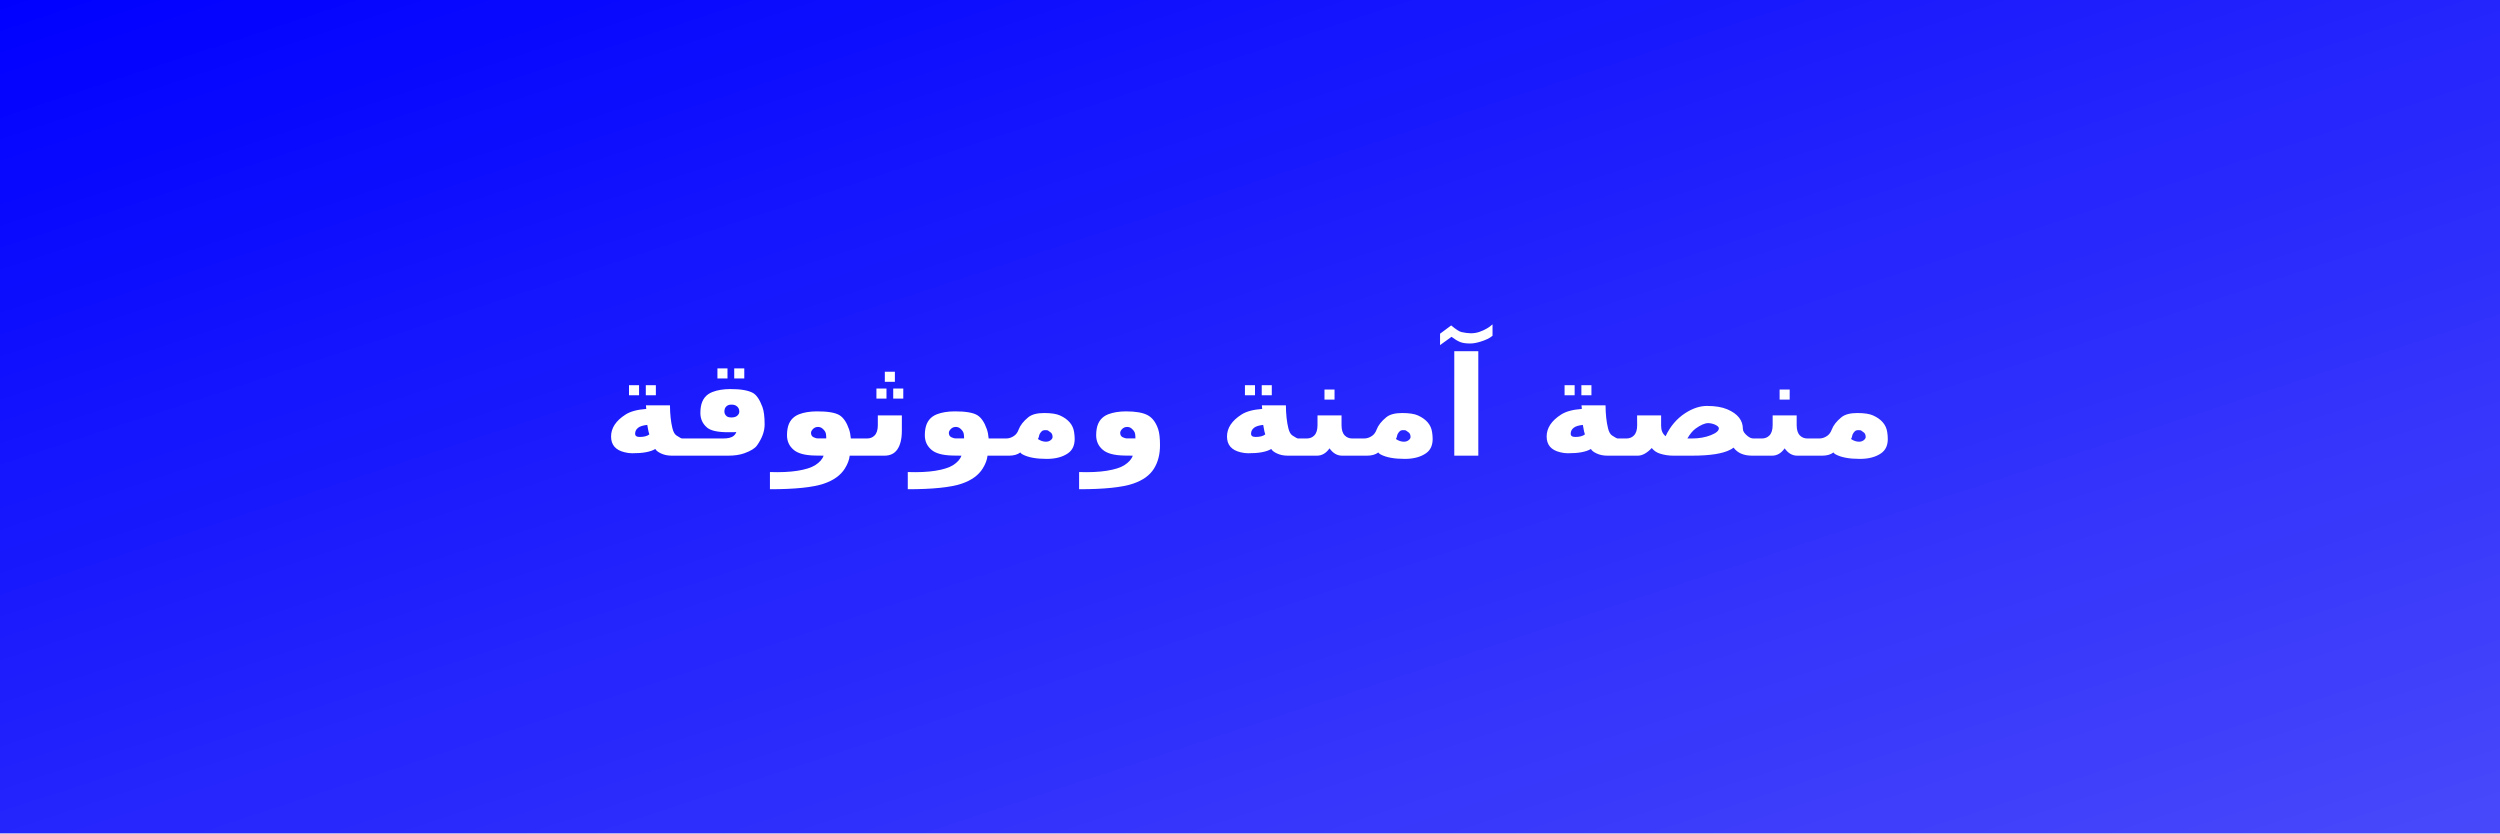
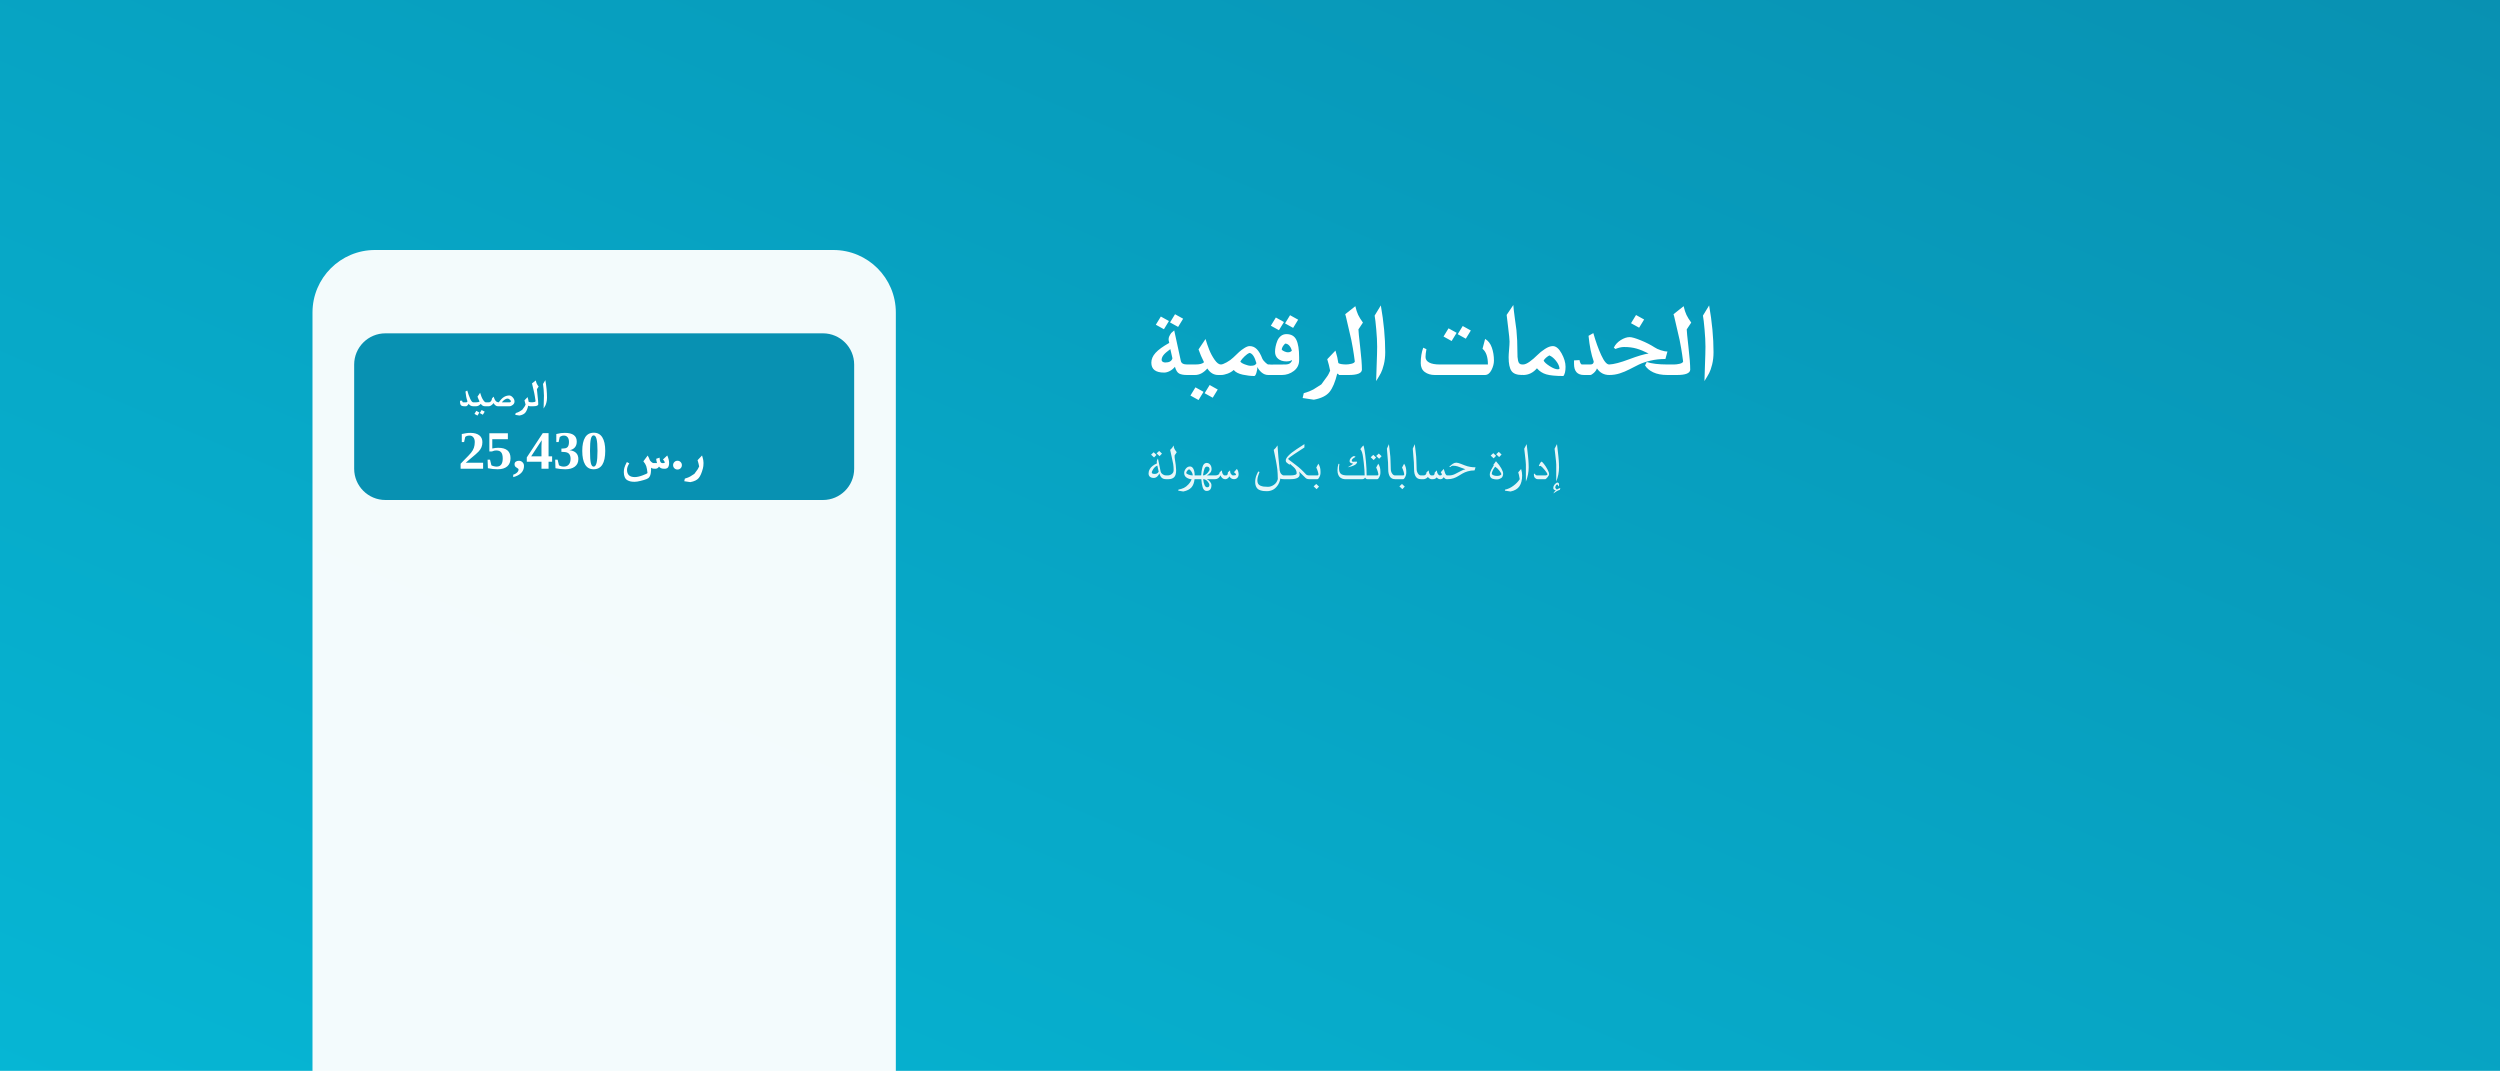
- <svg xmlns="http://www.w3.org/2000/svg" width="1200" height="400">
+ <svg xmlns="http://www.w3.org/2000/svg" viewBox="0 0 1200 514">
+   <rect width="1200" height="514" fill="url(#grad2)" />
  <defs>
-     <linearGradient id="gradbank" x1="0%" y1="0%" x2="100%" y2="100%">
-       <stop offset="0%" style="stop-color:#0000FF;stop-opacity:1" />
-       <stop offset="100%" style="stop-color:#0000FF;stop-opacity:0.7" />
+     <linearGradient id="grad2" x1="100%" y1="0%" x2="0%" y2="100%">
+       <stop offset="0%" style="stop-color:#0891b2" />
+       <stop offset="100%" style="stop-color:#06b6d4" />
    </linearGradient>
  </defs>
-   <rect width="1200" height="400" fill="url(#gradbank)" />
-   <text x="50%" y="50%" font-family="Arial" font-size="66" font-weight="bold" fill="white" text-anchor="middle" dominant-baseline="middle">منصة آمنة وموثوقة</text>
+   <g transform="translate(150, 120)">
+     <rect x="0" y="0" width="280" height="500" rx="30" fill="white" opacity="0.95" />
+     <rect x="20" y="40" width="240" height="80" rx="15" fill="#0891b2" />
+     <text x="70" y="75" font-size="18" font-weight="bold" fill="white">الرصيد</text>
+     <text x="70" y="105" font-size="26" font-weight="bold" fill="white">25,430 ر.س</text>
+   </g>
+   <text x="550" y="180" font-size="48" font-weight="bold" fill="white">الخدمات الرقمية</text>
+   <text x="550" y="230" font-size="24" fill="white" opacity="0.9">إدارة حساباتك بكل سهولة</text>
</svg>
